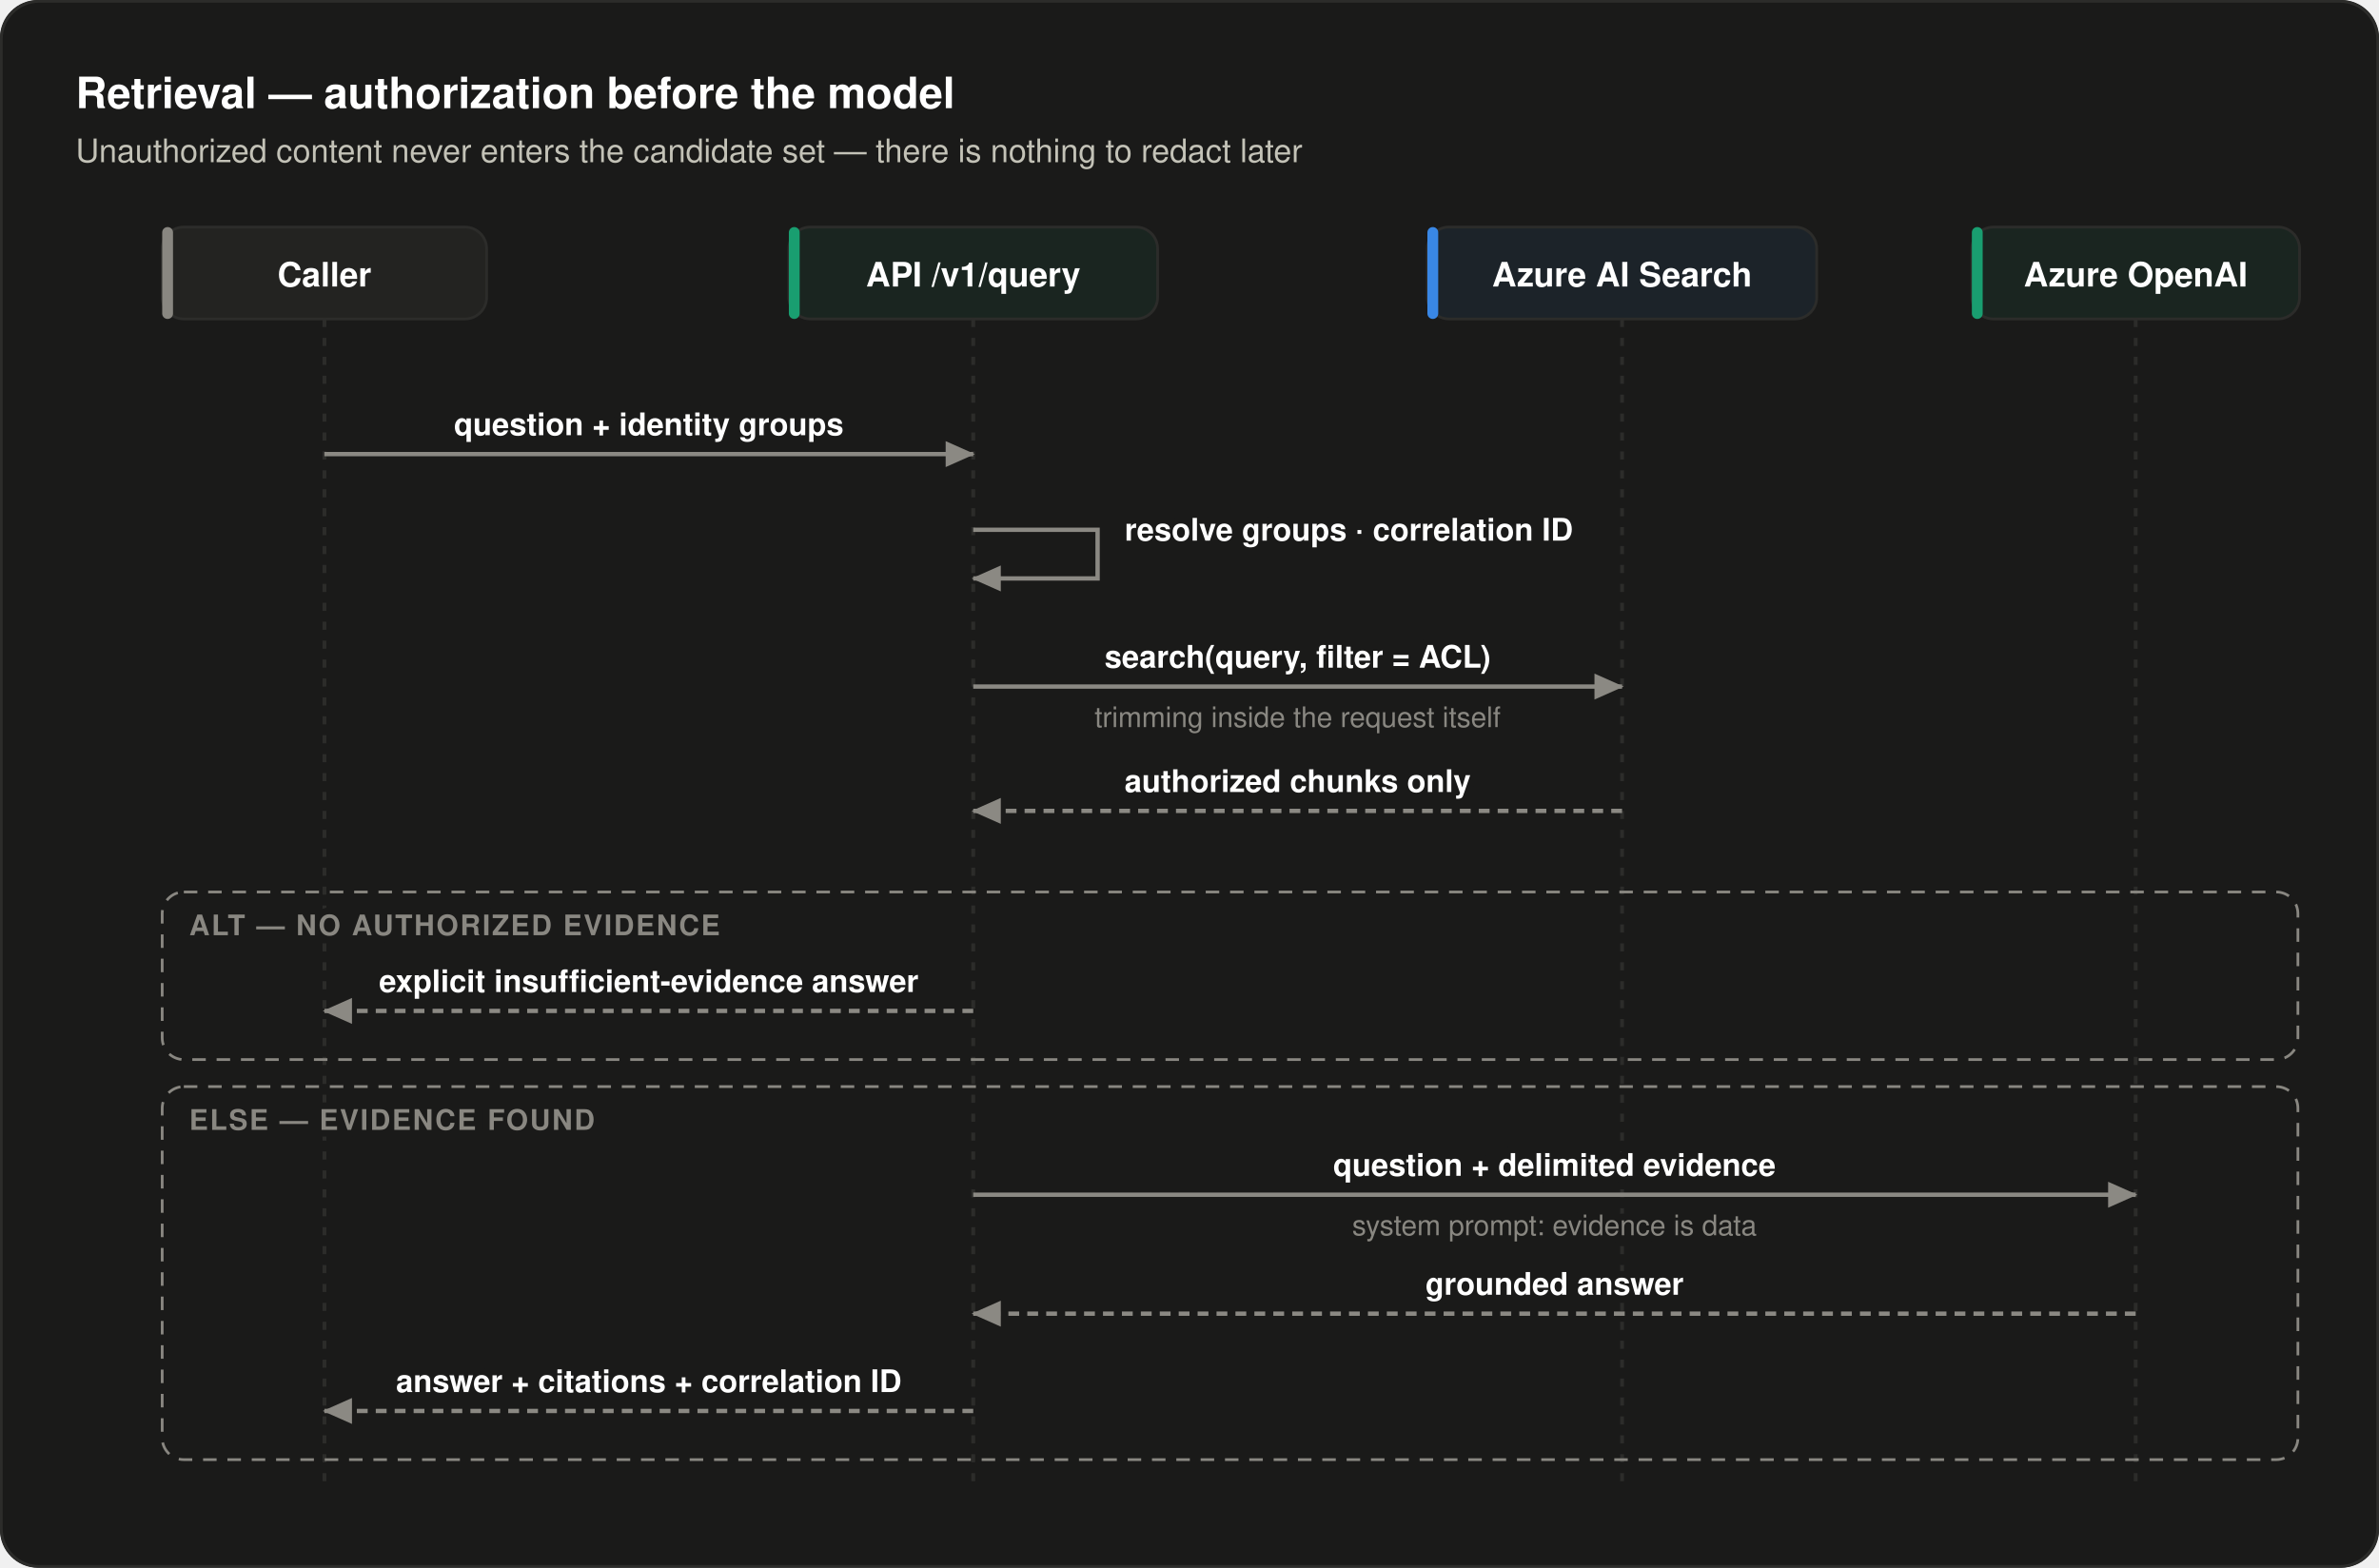
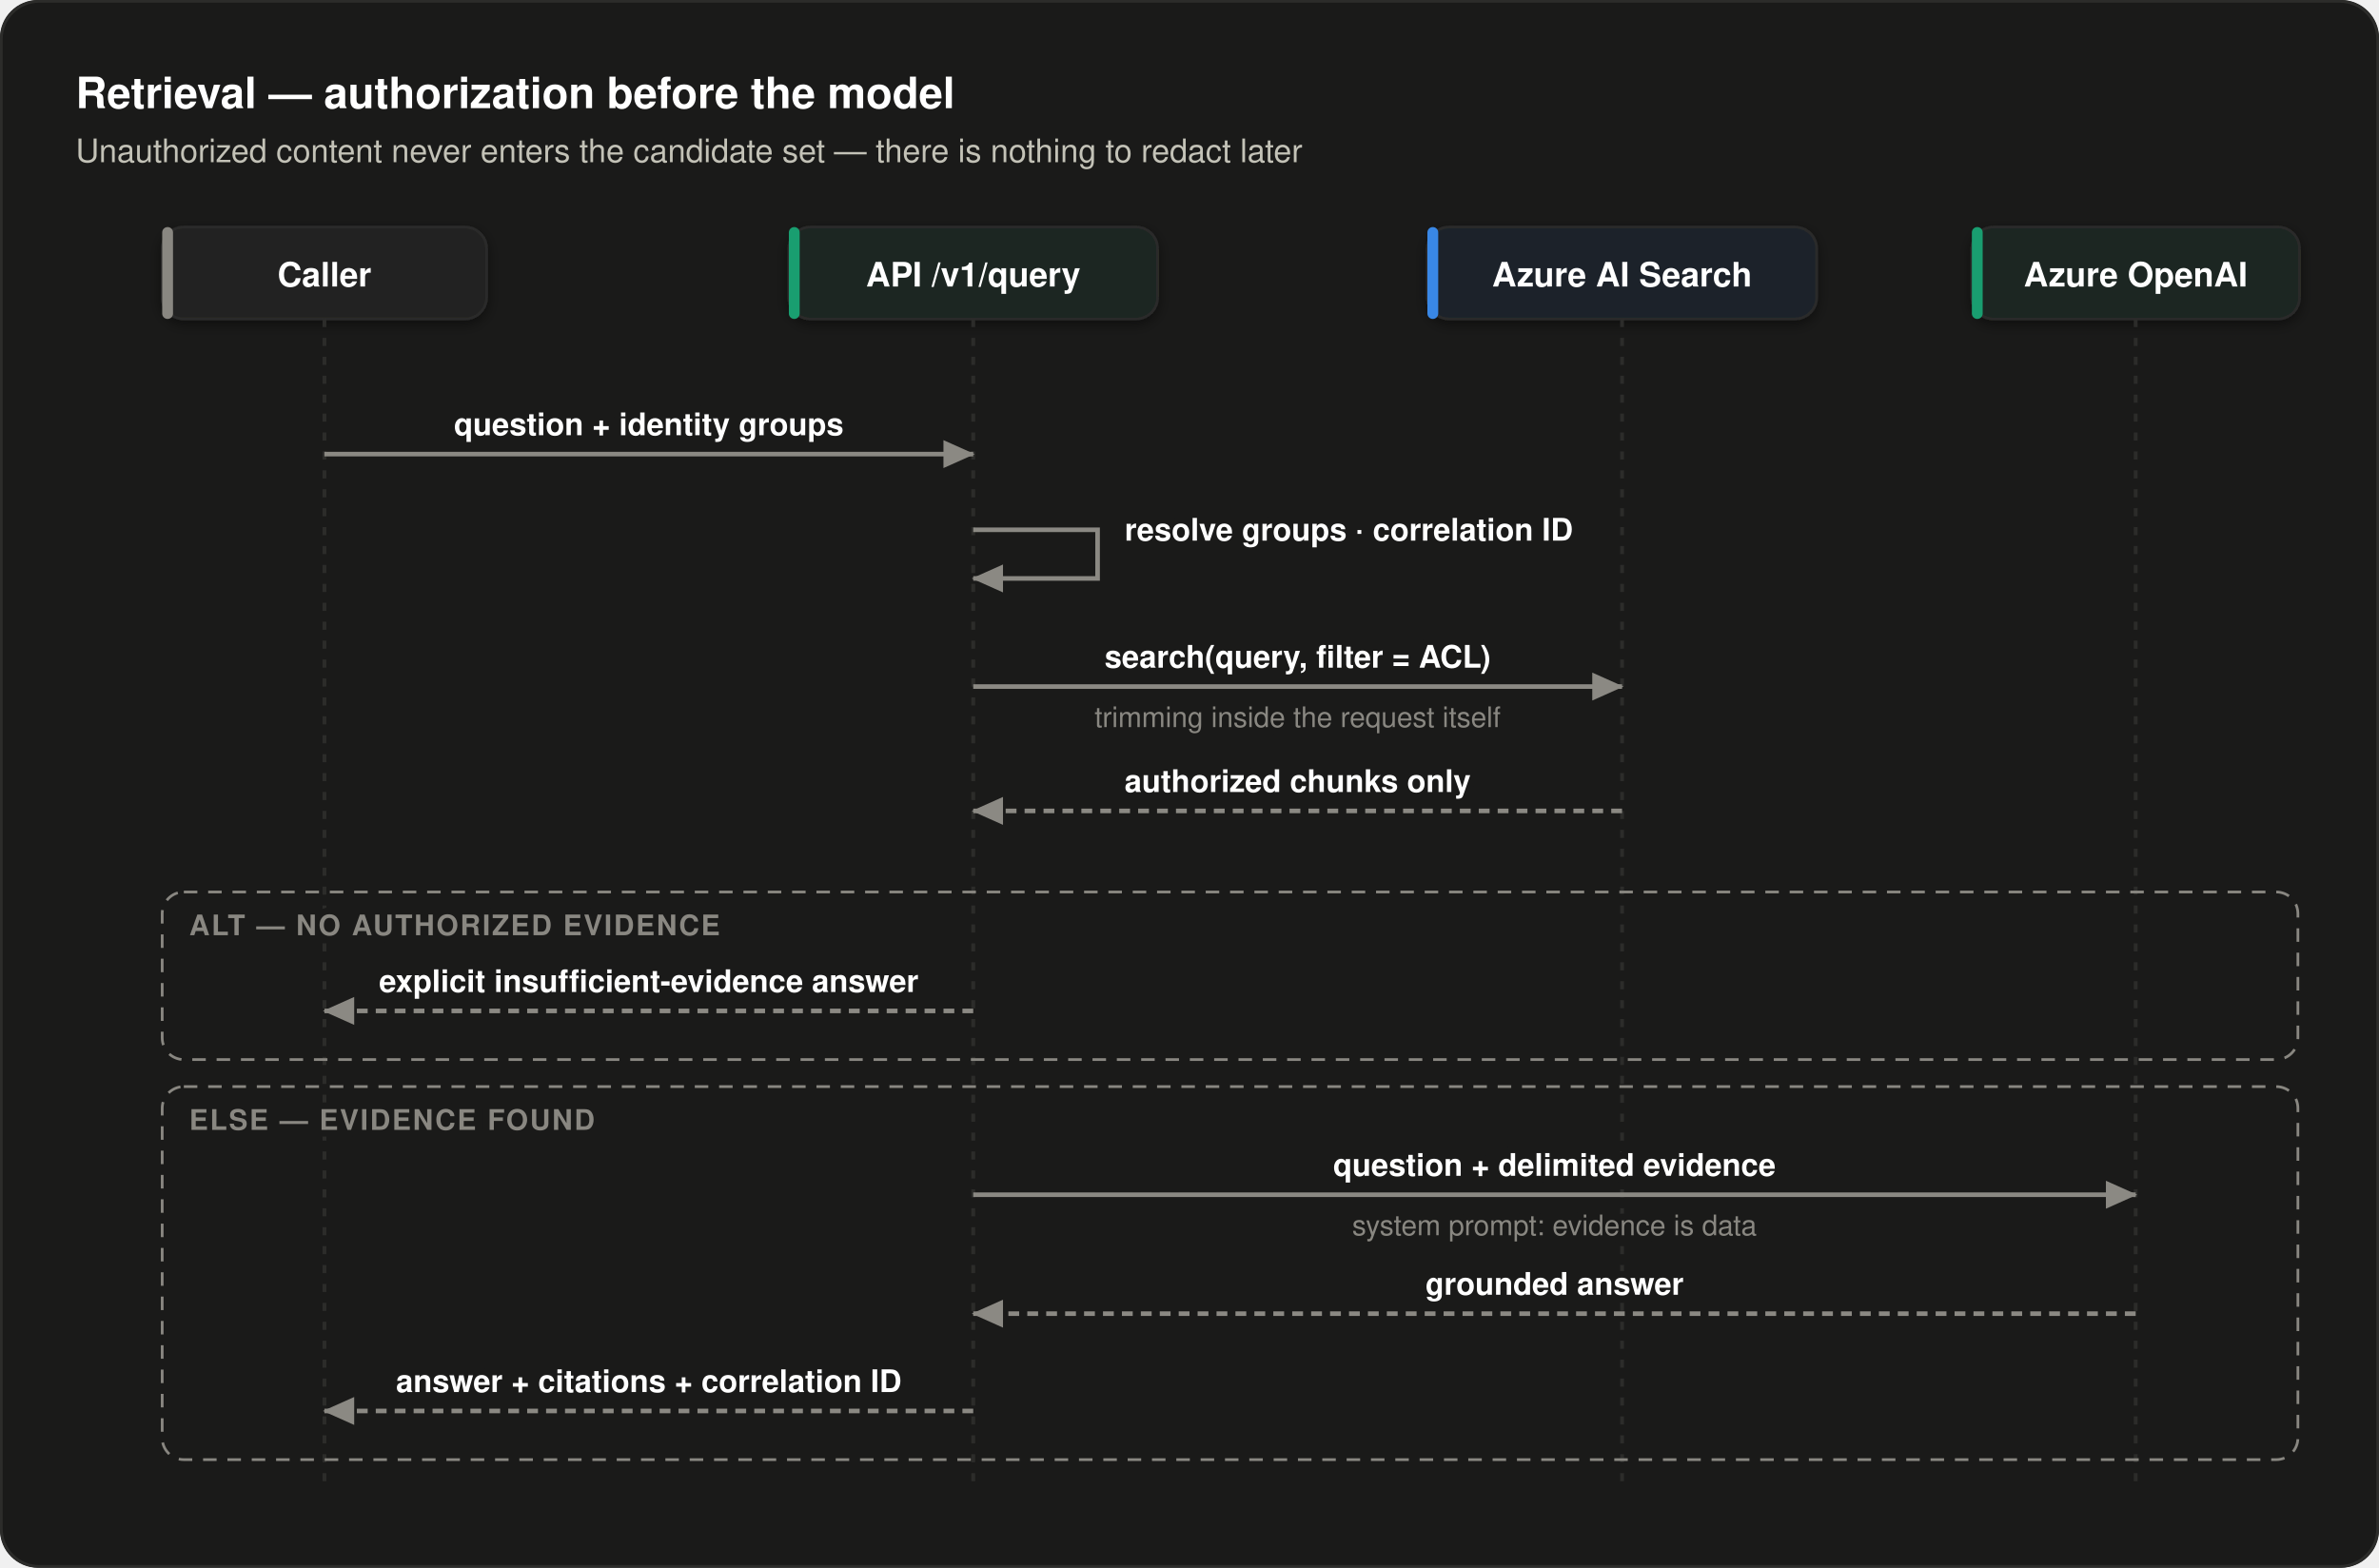
<svg xmlns="http://www.w3.org/2000/svg" viewBox="0 0 880 580" font-family="system-ui, -apple-system, 'Segoe UI', Helvetica, Arial, sans-serif" role="img" aria-label="Query path: the ACL filter is compiled into the search request, so unauthorized content never reaches the model">
  <defs>
-     <marker id="arrow-dark" viewBox="0 0 10 10" refX="8.5" refY="5" markerWidth="7.5" markerHeight="7.5" orient="auto-start-reverse">
-       <path d="M 0 1 L 9 5 L 0 9 z" fill="#8b8983" />
+     <filter id="soft-dark" x="-12%" y="-12%" width="124%" height="130%">
+       <feDropShadow dx="0" dy="1.5" stdDeviation="2.2" flood-color="#000000" flood-opacity="0.45" />
+     </filter>
+     <marker id="arrow-dark" viewBox="0 0 10 10" refX="8.6" refY="5" markerWidth="8" markerHeight="8" orient="auto-start-reverse">
+       <path d="M 0.5 1.2 L 9 5 L 0.5 8.8 z" fill="#8b8983" />
    </marker>
-     <marker id="arrow-good-dark" viewBox="0 0 10 10" refX="8.5" refY="5" markerWidth="7.5" markerHeight="7.5" orient="auto-start-reverse">
-       <path d="M 0 1 L 9 5 L 0 9 z" fill="#0ca30c" />
+     <marker id="arrow-good-dark" viewBox="0 0 10 10" refX="8.6" refY="5" markerWidth="8" markerHeight="8" orient="auto-start-reverse">
+       <path d="M 0.5 1.2 L 9 5 L 0.5 8.8 z" fill="#0ca30c" />
    </marker>
-     <marker id="arrow-bad-dark" viewBox="0 0 10 10" refX="8.5" refY="5" markerWidth="7.5" markerHeight="7.5" orient="auto-start-reverse">
-       <path d="M 0 1 L 9 5 L 0 9 z" fill="#e66767" />
+     <marker id="arrow-bad-dark" viewBox="0 0 10 10" refX="8.6" refY="5" markerWidth="8" markerHeight="8" orient="auto-start-reverse">
+       <path d="M 0.5 1.2 L 9 5 L 0.5 8.8 z" fill="#e66767" />
    </marker>
-     <marker id="arrow-warn-dark" viewBox="0 0 10 10" refX="8.5" refY="5" markerWidth="7.5" markerHeight="7.5" orient="auto-start-reverse">
-       <path d="M 0 1 L 9 5 L 0 9 z" fill="#ec835a" />
+     <marker id="arrow-warn-dark" viewBox="0 0 10 10" refX="8.6" refY="5" markerWidth="8" markerHeight="8" orient="auto-start-reverse">
+       <path d="M 0.5 1.2 L 9 5 L 0.5 8.8 z" fill="#ec835a" />
    </marker>
  </defs>
  <rect x="0" y="0" width="880" height="580" rx="14" fill="#1a1a19" />
  <rect x="0.5" y="0.5" width="879" height="579" rx="14" fill="none" stroke="#2c2c2a" stroke-width="1" />
  <text x="28" y="40" font-size="16" text-anchor="start" fill="#ffffff" font-weight="700">Retrieval — authorization before the model</text>
  <text x="28" y="60" font-size="12" text-anchor="start" fill="#c3c2b7" font-weight="normal">Unauthorized content never enters the candidate set — there is nothing to redact later</text>
-   <rect x="60.0" y="84" width="120" height="34" rx="8" fill="#232321" stroke="#2c2c2a" stroke-width="1" />
+   <rect x="60.0" y="84" width="120" height="34" rx="8" fill="#232321" stroke="#2c2c2a" stroke-width="1" filter="url(#soft-dark)" />
  <rect x="60.0" y="84" width="4" height="34" rx="2" fill="#898781" />
  <text x="120" y="106" font-size="12.5" text-anchor="middle" fill="#ffffff" font-weight="600">Caller</text>
  <line x1="120" y1="118" x2="120" y2="552" stroke="#2c2c2a" stroke-width="1.4" stroke-dasharray="3 4" />
-   <rect x="291.8" y="84" width="136.4" height="34" rx="8" fill="#1a2520" stroke="#2c2c2a" stroke-width="1" />
+   <rect x="291.8" y="84" width="136.4" height="34" rx="8" fill="#1a2520" stroke="#2c2c2a" stroke-width="1" filter="url(#soft-dark)" />
  <rect x="291.8" y="84" width="4" height="34" rx="2" fill="#199e70" />
  <text x="360" y="106" font-size="12.5" text-anchor="middle" fill="#ffffff" font-weight="600">API  /v1/query</text>
  <line x1="360" y1="118" x2="360" y2="552" stroke="#2c2c2a" stroke-width="1.4" stroke-dasharray="3 4" />
-   <rect x="528.0" y="84" width="144.0" height="34" rx="8" fill="#1c2329" stroke="#2c2c2a" stroke-width="1" />
+   <rect x="528.0" y="84" width="144.0" height="34" rx="8" fill="#1c2329" stroke="#2c2c2a" stroke-width="1" filter="url(#soft-dark)" />
  <rect x="528.0" y="84" width="4" height="34" rx="2" fill="#3987e5" />
  <text x="600" y="106" font-size="12.5" text-anchor="middle" fill="#ffffff" font-weight="600">Azure AI Search</text>
  <line x1="600" y1="118" x2="600" y2="552" stroke="#2c2c2a" stroke-width="1.4" stroke-dasharray="3 4" />
-   <rect x="729.4" y="84" width="121.2" height="34" rx="8" fill="#1a2520" stroke="#2c2c2a" stroke-width="1" />
+   <rect x="729.4" y="84" width="121.2" height="34" rx="8" fill="#1a2520" stroke="#2c2c2a" stroke-width="1" filter="url(#soft-dark)" />
  <rect x="729.4" y="84" width="4" height="34" rx="2" fill="#199e70" />
  <text x="790" y="106" font-size="12.5" text-anchor="middle" fill="#ffffff" font-weight="600">Azure OpenAI</text>
  <line x1="790" y1="118" x2="790" y2="552" stroke="#2c2c2a" stroke-width="1.4" stroke-dasharray="3 4" />
-   <path d="M 120 168 L 360 168" fill="none" stroke="#8b8983" stroke-width="1.6" marker-end="url(#arrow-dark)" />
+   <path d="M 120 168 L 360 168" fill="none" stroke="#8b8983" stroke-width="1.7" marker-end="url(#arrow-dark)" />
  <text x="240.0" y="161" font-size="11.5" text-anchor="middle" fill="#ffffff" font-weight="600" paint-order="stroke" stroke="#1a1a19" stroke-width="5" stroke-linejoin="round">question + identity groups</text>
-   <path d="M 360 196 h 46 v 18 h -46" fill="none" stroke="#8b8983" stroke-width="1.6" marker-end="url(#arrow-dark)" />
+   <path d="M 360 196 h 46 v 18 h -46" fill="none" stroke="#8b8983" stroke-width="1.7" marker-end="url(#arrow-dark)" />
  <text x="416" y="200" font-size="11.5" text-anchor="start" fill="#ffffff" font-weight="600" paint-order="stroke" stroke="#1a1a19" stroke-width="5" stroke-linejoin="round">resolve groups · correlation ID</text>
-   <path d="M 360 254 L 600 254" fill="none" stroke="#8b8983" stroke-width="1.6" marker-end="url(#arrow-dark)" />
+   <path d="M 360 254 L 600 254" fill="none" stroke="#8b8983" stroke-width="1.7" marker-end="url(#arrow-dark)" />
  <text x="480.0" y="247" font-size="11.5" text-anchor="middle" fill="#ffffff" font-weight="600" paint-order="stroke" stroke="#1a1a19" stroke-width="5" stroke-linejoin="round">search(query, filter = ACL)</text>
  <text x="480.0" y="269" font-size="10.5" text-anchor="middle" fill="#898781" font-weight="normal" paint-order="stroke" stroke="#1a1a19" stroke-width="5" stroke-linejoin="round">trimming inside the request itself</text>
-   <path d="M 600 300 L 360 300" fill="none" stroke="#8b8983" stroke-width="1.6" stroke-dasharray="4 3" marker-end="url(#arrow-dark)" />
+   <path d="M 600 300 L 360 300" fill="none" stroke="#8b8983" stroke-width="1.7" stroke-dasharray="4 3" marker-end="url(#arrow-dark)" />
  <text x="480.0" y="293" font-size="11.5" text-anchor="middle" fill="#ffffff" font-weight="600" paint-order="stroke" stroke="#1a1a19" stroke-width="5" stroke-linejoin="round">authorized chunks only</text>
  <rect x="60" y="330" width="790" height="62" rx="8" fill="none" stroke="#898781" stroke-width="1" stroke-dasharray="5 4" />
  <text x="70" y="346" font-size="10.5" text-anchor="start" fill="#898781" font-weight="700" letter-spacing="0.06em" paint-order="stroke" stroke="#1a1a19" stroke-width="5" stroke-linejoin="round">ALT — NO AUTHORIZED EVIDENCE</text>
-   <path d="M 360 374 L 120 374" fill="none" stroke="#8b8983" stroke-width="1.6" stroke-dasharray="4 3" marker-end="url(#arrow-dark)" />
+   <path d="M 360 374 L 120 374" fill="none" stroke="#8b8983" stroke-width="1.7" stroke-dasharray="4 3" marker-end="url(#arrow-dark)" />
  <text x="240.0" y="367" font-size="11.5" text-anchor="middle" fill="#ffffff" font-weight="600" paint-order="stroke" stroke="#1a1a19" stroke-width="5" stroke-linejoin="round">explicit insufficient-evidence answer</text>
  <rect x="60" y="402" width="790" height="138" rx="8" fill="none" stroke="#898781" stroke-width="1" stroke-dasharray="5 4" />
  <text x="70" y="418" font-size="10.5" text-anchor="start" fill="#898781" font-weight="700" letter-spacing="0.06em" paint-order="stroke" stroke="#1a1a19" stroke-width="5" stroke-linejoin="round">ELSE — EVIDENCE FOUND</text>
-   <path d="M 360 442 L 790 442" fill="none" stroke="#8b8983" stroke-width="1.6" marker-end="url(#arrow-dark)" />
+   <path d="M 360 442 L 790 442" fill="none" stroke="#8b8983" stroke-width="1.7" marker-end="url(#arrow-dark)" />
  <text x="575.0" y="435" font-size="11.5" text-anchor="middle" fill="#ffffff" font-weight="600" paint-order="stroke" stroke="#1a1a19" stroke-width="5" stroke-linejoin="round">question + delimited evidence</text>
  <text x="575.0" y="457" font-size="10.5" text-anchor="middle" fill="#898781" font-weight="normal" paint-order="stroke" stroke="#1a1a19" stroke-width="5" stroke-linejoin="round">system prompt: evidence is data</text>
-   <path d="M 790 486 L 360 486" fill="none" stroke="#8b8983" stroke-width="1.6" stroke-dasharray="4 3" marker-end="url(#arrow-dark)" />
+   <path d="M 790 486 L 360 486" fill="none" stroke="#8b8983" stroke-width="1.7" stroke-dasharray="4 3" marker-end="url(#arrow-dark)" />
  <text x="575.0" y="479" font-size="11.5" text-anchor="middle" fill="#ffffff" font-weight="600" paint-order="stroke" stroke="#1a1a19" stroke-width="5" stroke-linejoin="round">grounded answer</text>
-   <path d="M 360 522 L 120 522" fill="none" stroke="#8b8983" stroke-width="1.6" stroke-dasharray="4 3" marker-end="url(#arrow-dark)" />
+   <path d="M 360 522 L 120 522" fill="none" stroke="#8b8983" stroke-width="1.7" stroke-dasharray="4 3" marker-end="url(#arrow-dark)" />
  <text x="240.0" y="515" font-size="11.5" text-anchor="middle" fill="#ffffff" font-weight="600" paint-order="stroke" stroke="#1a1a19" stroke-width="5" stroke-linejoin="round">answer + citations + correlation ID</text>
</svg>
